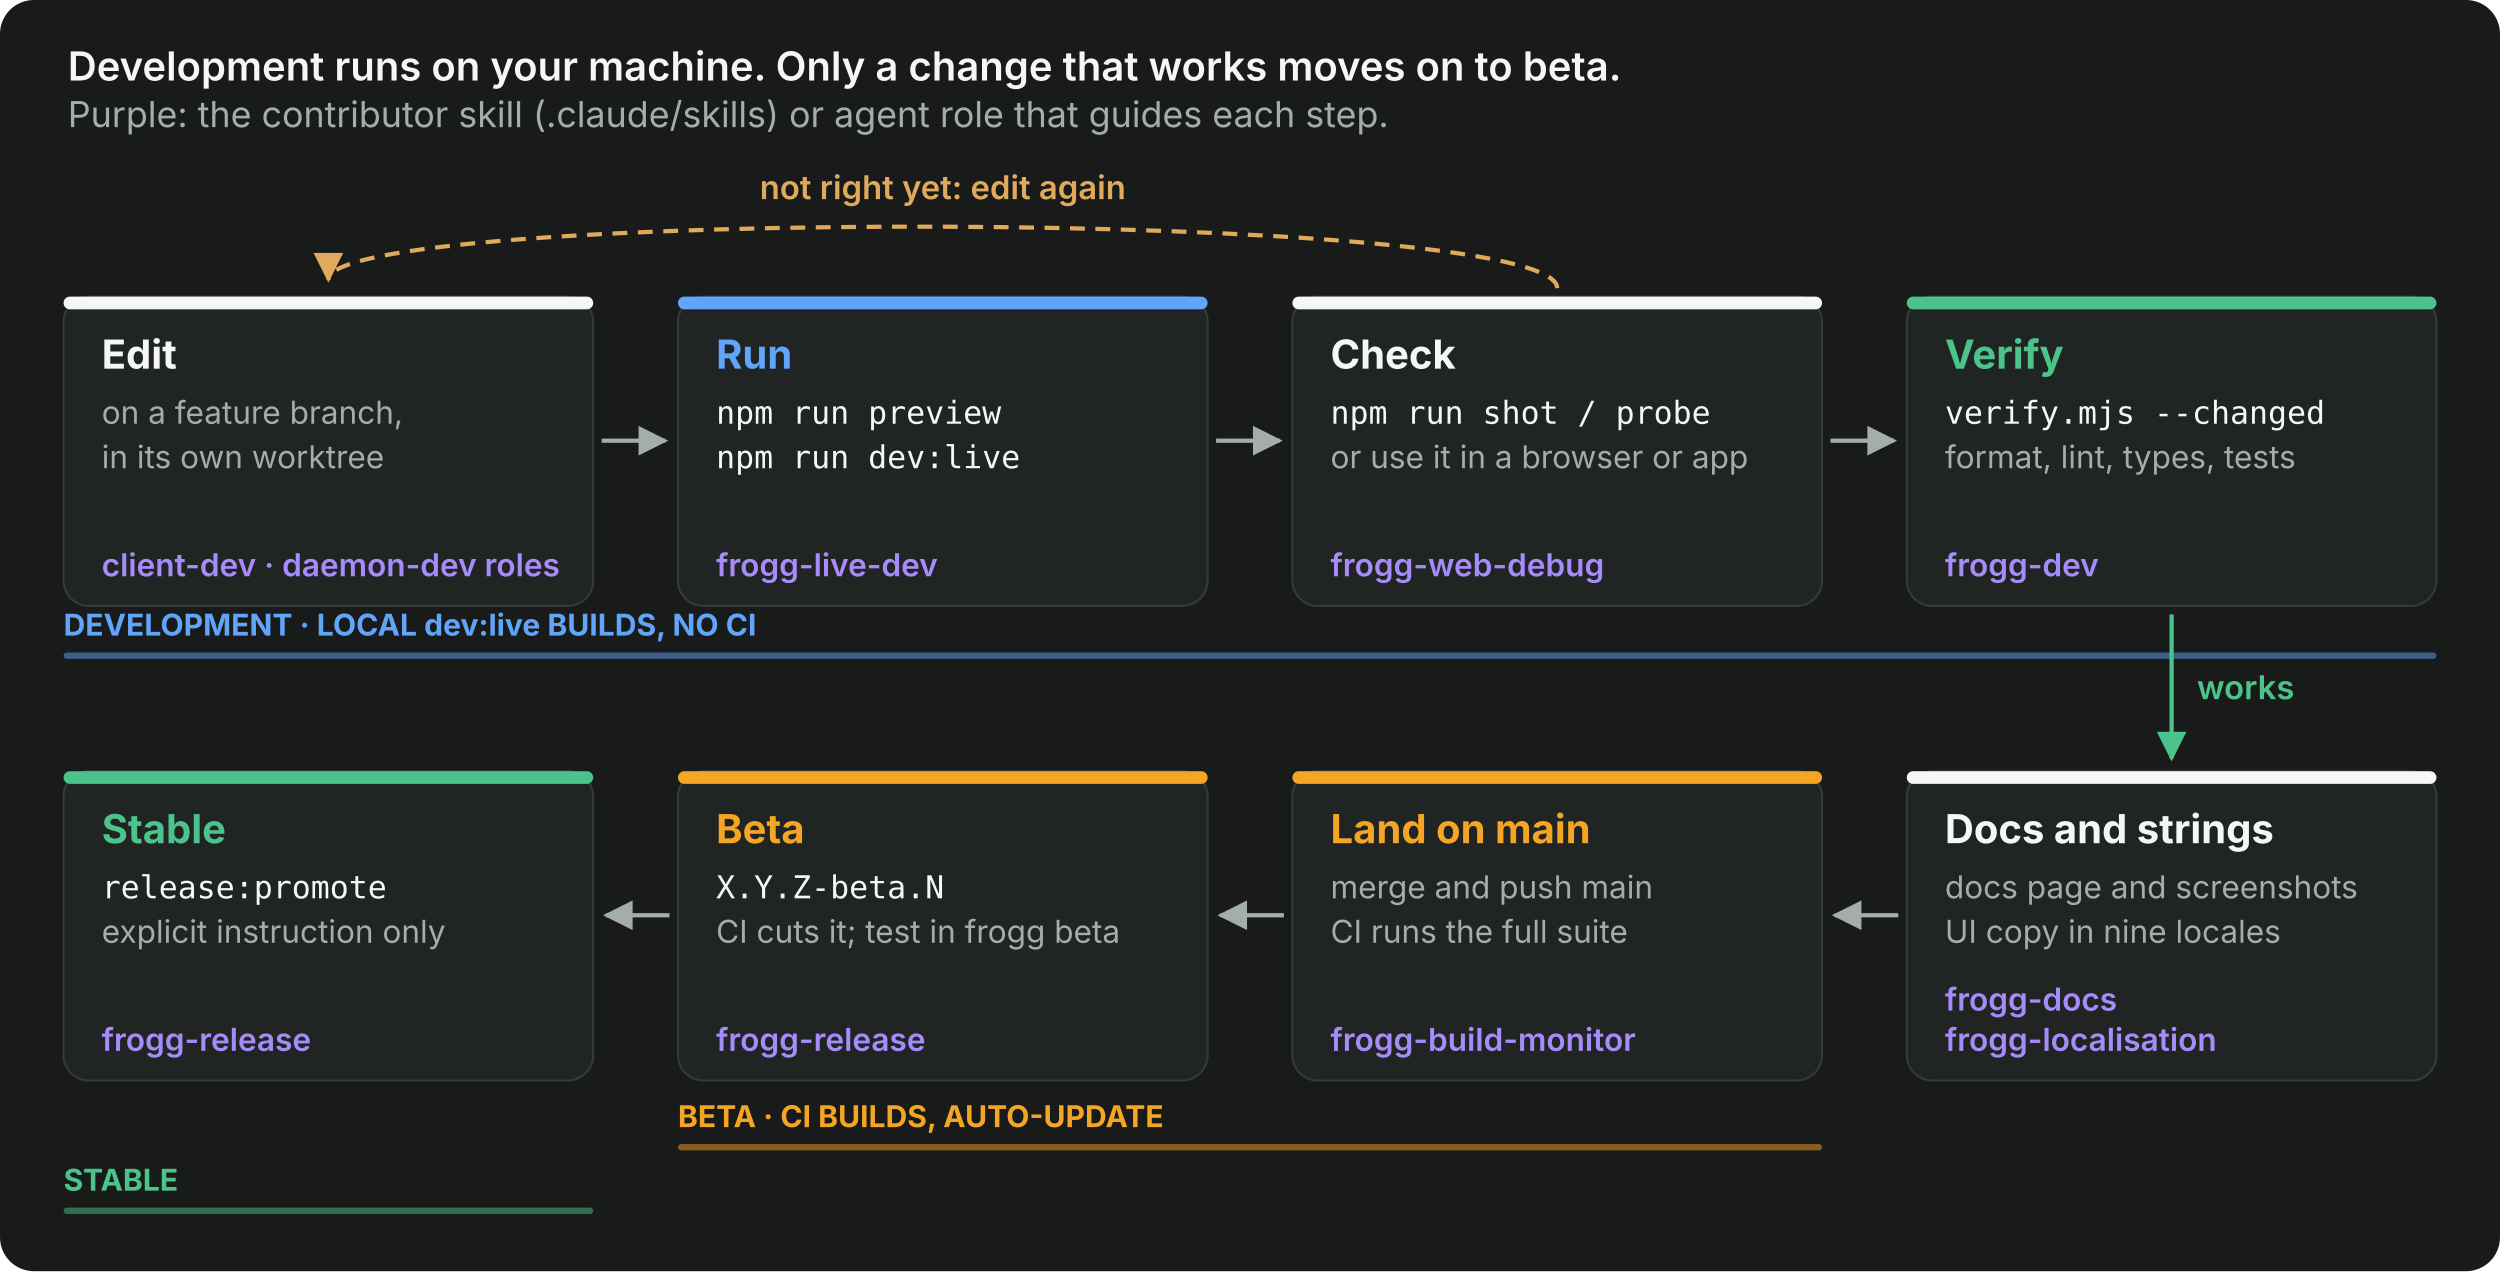
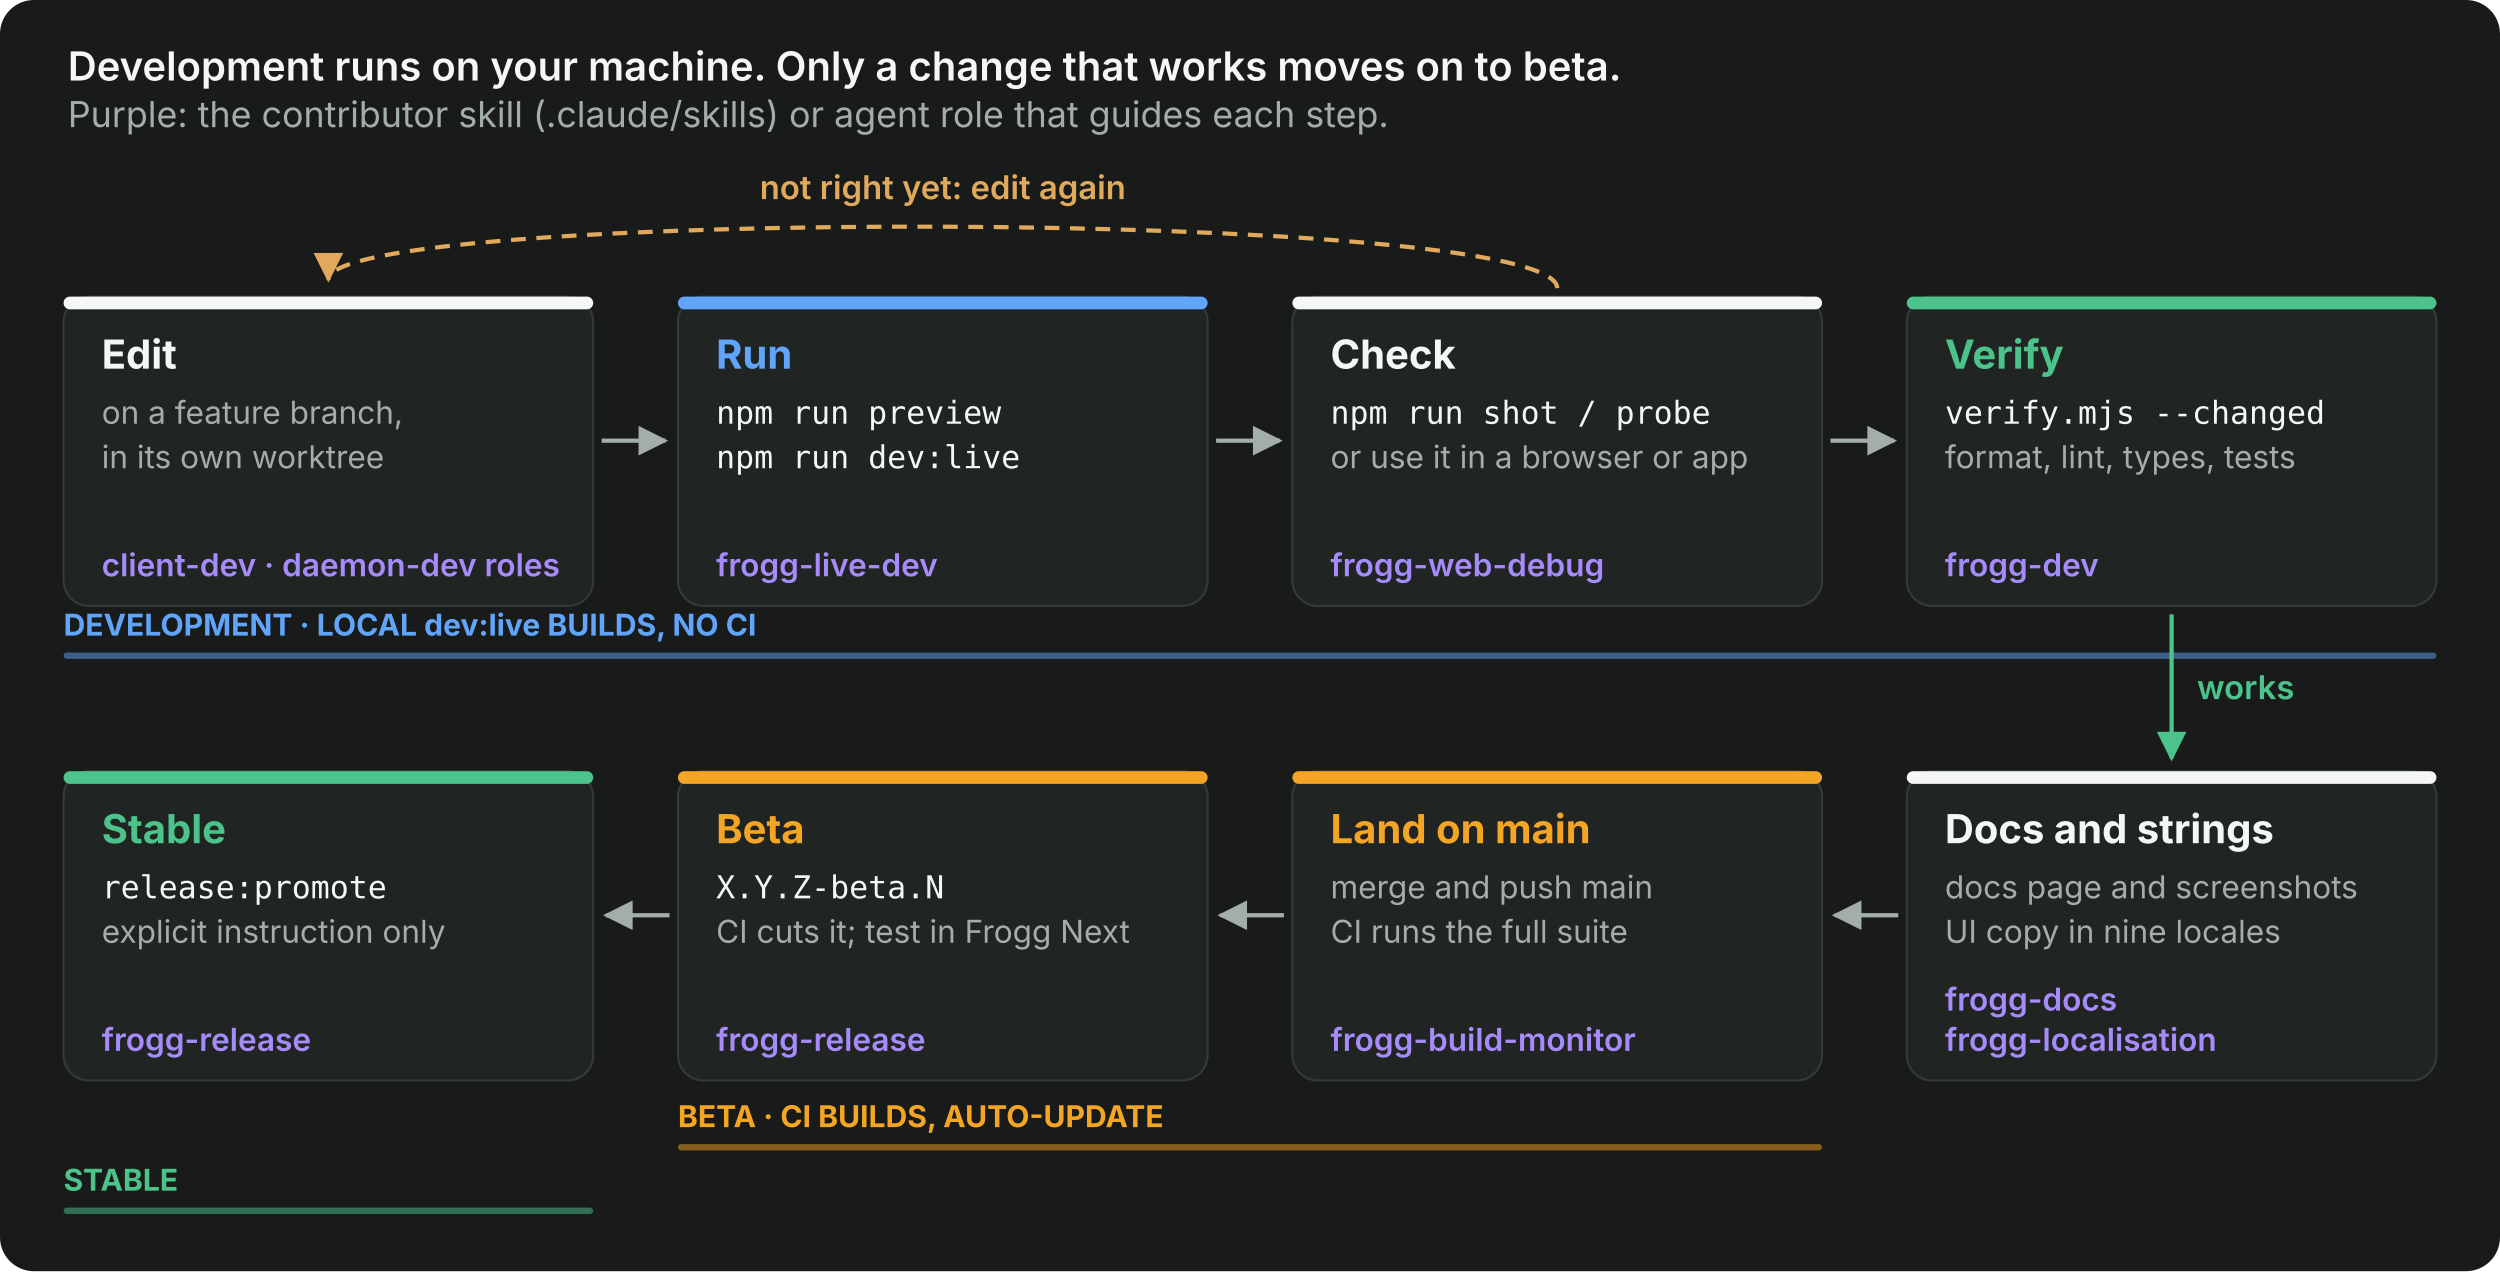
<svg xmlns="http://www.w3.org/2000/svg" width="1180" height="600" viewBox="0 0 1180 600" font-family="Inter, 'Segoe UI', system-ui, -apple-system, Helvetica, Arial, sans-serif">
  <defs>
    <marker id="arrow-stable" viewBox="0 0 10 10" refX="9" refY="5" markerWidth="7" markerHeight="7" orient="auto-start-reverse">
      <path d="M0 0L10 5L0 10z" fill="#4cc38a" />
    </marker>
    <marker id="arrow-beta" viewBox="0 0 10 10" refX="9" refY="5" markerWidth="7" markerHeight="7" orient="auto-start-reverse">
      <path d="M0 0L10 5L0 10z" fill="#f5a524" />
    </marker>
    <marker id="arrow-dev" viewBox="0 0 10 10" refX="9" refY="5" markerWidth="7" markerHeight="7" orient="auto-start-reverse">
      <path d="M0 0L10 5L0 10z" fill="#60a5fa" />
    </marker>
    <marker id="arrow-upstream" viewBox="0 0 10 10" refX="9" refY="5" markerWidth="7" markerHeight="7" orient="auto-start-reverse">
      <path d="M0 0L10 5L0 10z" fill="#a78bfa" />
    </marker>
    <marker id="arrow-backport" viewBox="0 0 10 10" refX="9" refY="5" markerWidth="7" markerHeight="7" orient="auto-start-reverse">
      <path d="M0 0L10 5L0 10z" fill="#e0a95b" />
    </marker>
    <marker id="arrow-muted" viewBox="0 0 10 10" refX="9" refY="5" markerWidth="7" markerHeight="7" orient="auto-start-reverse">
      <path d="M0 0L10 5L0 10z" fill="#a3adab" />
    </marker>
    <marker id="arrow-danger" viewBox="0 0 10 10" refX="9" refY="5" markerWidth="7" markerHeight="7" orient="auto-start-reverse">
      <path d="M0 0L10 5L0 10z" fill="#f87171" />
    </marker>
  </defs>
  <rect width="1180" height="600" rx="16" fill="#181b1a" />
  <rect x="30" y="308" width="1120" height="3" rx="1.5" fill="#60a5fa" fill-opacity="0.5" />
  <text x="30" y="300" font-size="14.2" font-weight="700" fill="#60a5fa" text-anchor="start">DEVELOPMENT · LOCAL dev:live BUILDS, NO CI</text>
  <rect x="320" y="540" width="540" height="3" rx="1.5" fill="#f5a524" fill-opacity="0.5" />
  <text x="320" y="532" font-size="14.2" font-weight="700" fill="#f5a524" text-anchor="start">BETA · CI BUILDS, AUTO-UPDATE</text>
  <rect x="30" y="570" width="250" height="3" rx="1.5" fill="#4cc38a" fill-opacity="0.5" />
  <text x="30" y="562" font-size="14.2" font-weight="700" fill="#4cc38a" text-anchor="start">STABLE</text>
  <text x="32" y="38" font-size="18.9" font-weight="600" fill="#f4f7f6" text-anchor="start">Development runs on your machine. Only a change that works moves on to beta.</text>
  <text x="32" y="60" font-size="16.9" font-weight="400" fill="#a3adab" text-anchor="start">Purple: the contributor skill (.claude/skills) or agent role that guides each step.</text>
  <rect x="30" y="140" width="250" height="146" rx="12" fill="#202423" fill-opacity="1" stroke="#343a38" />
  <rect x="30" y="140" width="250" height="6" rx="3" fill="#f4f7f6" />
  <text x="48" y="174" font-size="18.9" font-weight="700" fill="#f4f7f6" text-anchor="start">Edit</text>
  <text x="48" y="200" font-size="14.9" font-weight="400" fill="#a3adab">on a feature branch,</text>
  <text x="48" y="221" font-size="14.9" font-weight="400" fill="#a3adab">in its own worktree</text>
  <text x="48" y="272" font-size="14.9" font-weight="600" fill="#a78bfa" textLength="214" lengthAdjust="spacingAndGlyphs">client-dev · daemon-dev roles</text>
  <rect x="320" y="140" width="250" height="146" rx="12" fill="#202423" fill-opacity="1" stroke="#343a38" />
  <rect x="320" y="140" width="250" height="6" rx="3" fill="#60a5fa" />
  <text x="338" y="174" font-size="18.9" font-weight="700" fill="#60a5fa" text-anchor="start">Run</text>
  <text x="338" y="200" font-size="14.9" font-weight="400" fill="#f4f7f6" font-family="'JetBrains Mono', 'SFMono-Regular', Menlo, Consolas, monospace">npm run preview</text>
  <text x="338" y="221" font-size="14.9" font-weight="400" fill="#f4f7f6" font-family="'JetBrains Mono', 'SFMono-Regular', Menlo, Consolas, monospace">npm run dev:live</text>
  <text x="338" y="272" font-size="14.9" font-weight="600" fill="#a78bfa">frogg-live-dev</text>
  <rect x="610" y="140" width="250" height="146" rx="12" fill="#202423" fill-opacity="1" stroke="#343a38" />
  <rect x="610" y="140" width="250" height="6" rx="3" fill="#f4f7f6" />
  <text x="628" y="174" font-size="18.9" font-weight="700" fill="#f4f7f6" text-anchor="start">Check</text>
  <text x="628" y="200" font-size="14.9" font-weight="400" fill="#f4f7f6" font-family="'JetBrains Mono', 'SFMono-Regular', Menlo, Consolas, monospace">npm run shot / probe</text>
  <text x="628" y="221" font-size="14.9" font-weight="400" fill="#a3adab" textLength="214" lengthAdjust="spacingAndGlyphs">or use it in a browser or app</text>
  <text x="628" y="272" font-size="14.9" font-weight="600" fill="#a78bfa">frogg-web-debug</text>
  <rect x="900" y="140" width="250" height="146" rx="12" fill="#202423" fill-opacity="1" stroke="#343a38" />
  <rect x="900" y="140" width="250" height="6" rx="3" fill="#4cc38a" />
  <text x="918" y="174" font-size="18.9" font-weight="700" fill="#4cc38a" text-anchor="start">Verify</text>
  <text x="918" y="200" font-size="14.9" font-weight="400" fill="#f4f7f6" font-family="'JetBrains Mono', 'SFMono-Regular', Menlo, Consolas, monospace">verify.mjs --changed</text>
  <text x="918" y="221" font-size="14.9" font-weight="400" fill="#a3adab">format, lint, types, tests</text>
  <text x="918" y="272" font-size="14.9" font-weight="600" fill="#a78bfa">frogg-dev</text>
  <rect x="900" y="364" width="250" height="146" rx="12" fill="#202423" fill-opacity="1" stroke="#343a38" />
  <rect x="900" y="364" width="250" height="6" rx="3" fill="#f4f7f6" />
  <text x="918" y="398" font-size="18.9" font-weight="700" fill="#f4f7f6" text-anchor="start">Docs and strings</text>
  <text x="918" y="424" font-size="14.9" font-weight="400" fill="#a3adab">docs page and screenshots</text>
  <text x="918" y="445" font-size="14.9" font-weight="400" fill="#a3adab">UI copy in nine locales</text>
  <text x="918" y="477" font-size="14.9" font-weight="600" fill="#a78bfa">frogg-docs</text>
  <text x="918" y="496" font-size="14.9" font-weight="600" fill="#a78bfa">frogg-localisation</text>
  <rect x="610" y="364" width="250" height="146" rx="12" fill="#202423" fill-opacity="1" stroke="#343a38" />
  <rect x="610" y="364" width="250" height="6" rx="3" fill="#f5a524" />
  <text x="628" y="398" font-size="18.9" font-weight="700" fill="#f5a524" text-anchor="start">Land on main</text>
  <text x="628" y="424" font-size="14.9" font-weight="400" fill="#a3adab">merge and push main</text>
  <text x="628" y="445" font-size="14.9" font-weight="400" fill="#a3adab">CI runs the full suite</text>
  <text x="628" y="496" font-size="14.9" font-weight="600" fill="#a78bfa">frogg-build-monitor</text>
  <rect x="320" y="364" width="250" height="146" rx="12" fill="#202423" fill-opacity="1" stroke="#343a38" />
  <rect x="320" y="364" width="250" height="6" rx="3" fill="#f5a524" />
  <text x="338" y="398" font-size="18.9" font-weight="700" fill="#f5a524" text-anchor="start">Beta</text>
  <text x="338" y="424" font-size="14.9" font-weight="400" fill="#f4f7f6" font-family="'JetBrains Mono', 'SFMono-Regular', Menlo, Consolas, monospace">X.Y.Z-beta.N</text>
-   <text x="338" y="445" font-size="14.9" font-weight="400" fill="#a3adab" textLength="214" lengthAdjust="spacingAndGlyphs">CI cuts it; test in frogg beta</text>
+   <text x="338" y="445" font-size="14.9" font-weight="400" fill="#a3adab" textLength="214" lengthAdjust="spacingAndGlyphs">CI cuts it; test in Frogg Next</text>
  <text x="338" y="496" font-size="14.9" font-weight="600" fill="#a78bfa">frogg-release</text>
  <rect x="30" y="364" width="250" height="146" rx="12" fill="#202423" fill-opacity="1" stroke="#343a38" />
  <rect x="30" y="364" width="250" height="6" rx="3" fill="#4cc38a" />
  <text x="48" y="398" font-size="18.9" font-weight="700" fill="#4cc38a" text-anchor="start">Stable</text>
  <text x="48" y="424" font-size="14.9" font-weight="400" fill="#f4f7f6" font-family="'JetBrains Mono', 'SFMono-Regular', Menlo, Consolas, monospace">release:promote</text>
  <text x="48" y="445" font-size="14.9" font-weight="400" fill="#a3adab">explicit instruction only</text>
  <text x="48" y="496" font-size="14.9" font-weight="600" fill="#a78bfa">frogg-release</text>
  <path d="M 284 208 L 314 208" fill="none" stroke="#a3adab" stroke-width="2" marker-end="url(#arrow-muted)" />
  <path d="M 574 208 L 604 208" fill="none" stroke="#a3adab" stroke-width="2" marker-end="url(#arrow-muted)" />
  <path d="M 864 208 L 894 208" fill="none" stroke="#a3adab" stroke-width="2" marker-end="url(#arrow-muted)" />
  <path d="M 1025 290 L 1025 358" fill="none" stroke="#4cc38a" stroke-width="2" marker-end="url(#arrow-stable)" />
  <path d="M 896 432 L 866 432" fill="none" stroke="#a3adab" stroke-width="2" marker-end="url(#arrow-muted)" />
  <path d="M 606 432 L 576 432" fill="none" stroke="#a3adab" stroke-width="2" marker-end="url(#arrow-muted)" />
  <path d="M 316 432 L 286 432" fill="none" stroke="#a3adab" stroke-width="2" marker-end="url(#arrow-muted)" />
  <path d="M 735 136 C 735 98, 155 98, 155 132" fill="none" stroke="#e0a95b" stroke-width="2" stroke-dasharray="7 5" marker-end="url(#arrow-backport)" />
  <text x="445" y="94" font-size="15.5" font-weight="600" fill="#e0a95b" text-anchor="middle">not right yet: edit again</text>
  <text x="1037" y="330" font-size="15.5" font-weight="600" fill="#4cc38a" text-anchor="start">works</text>
</svg>
